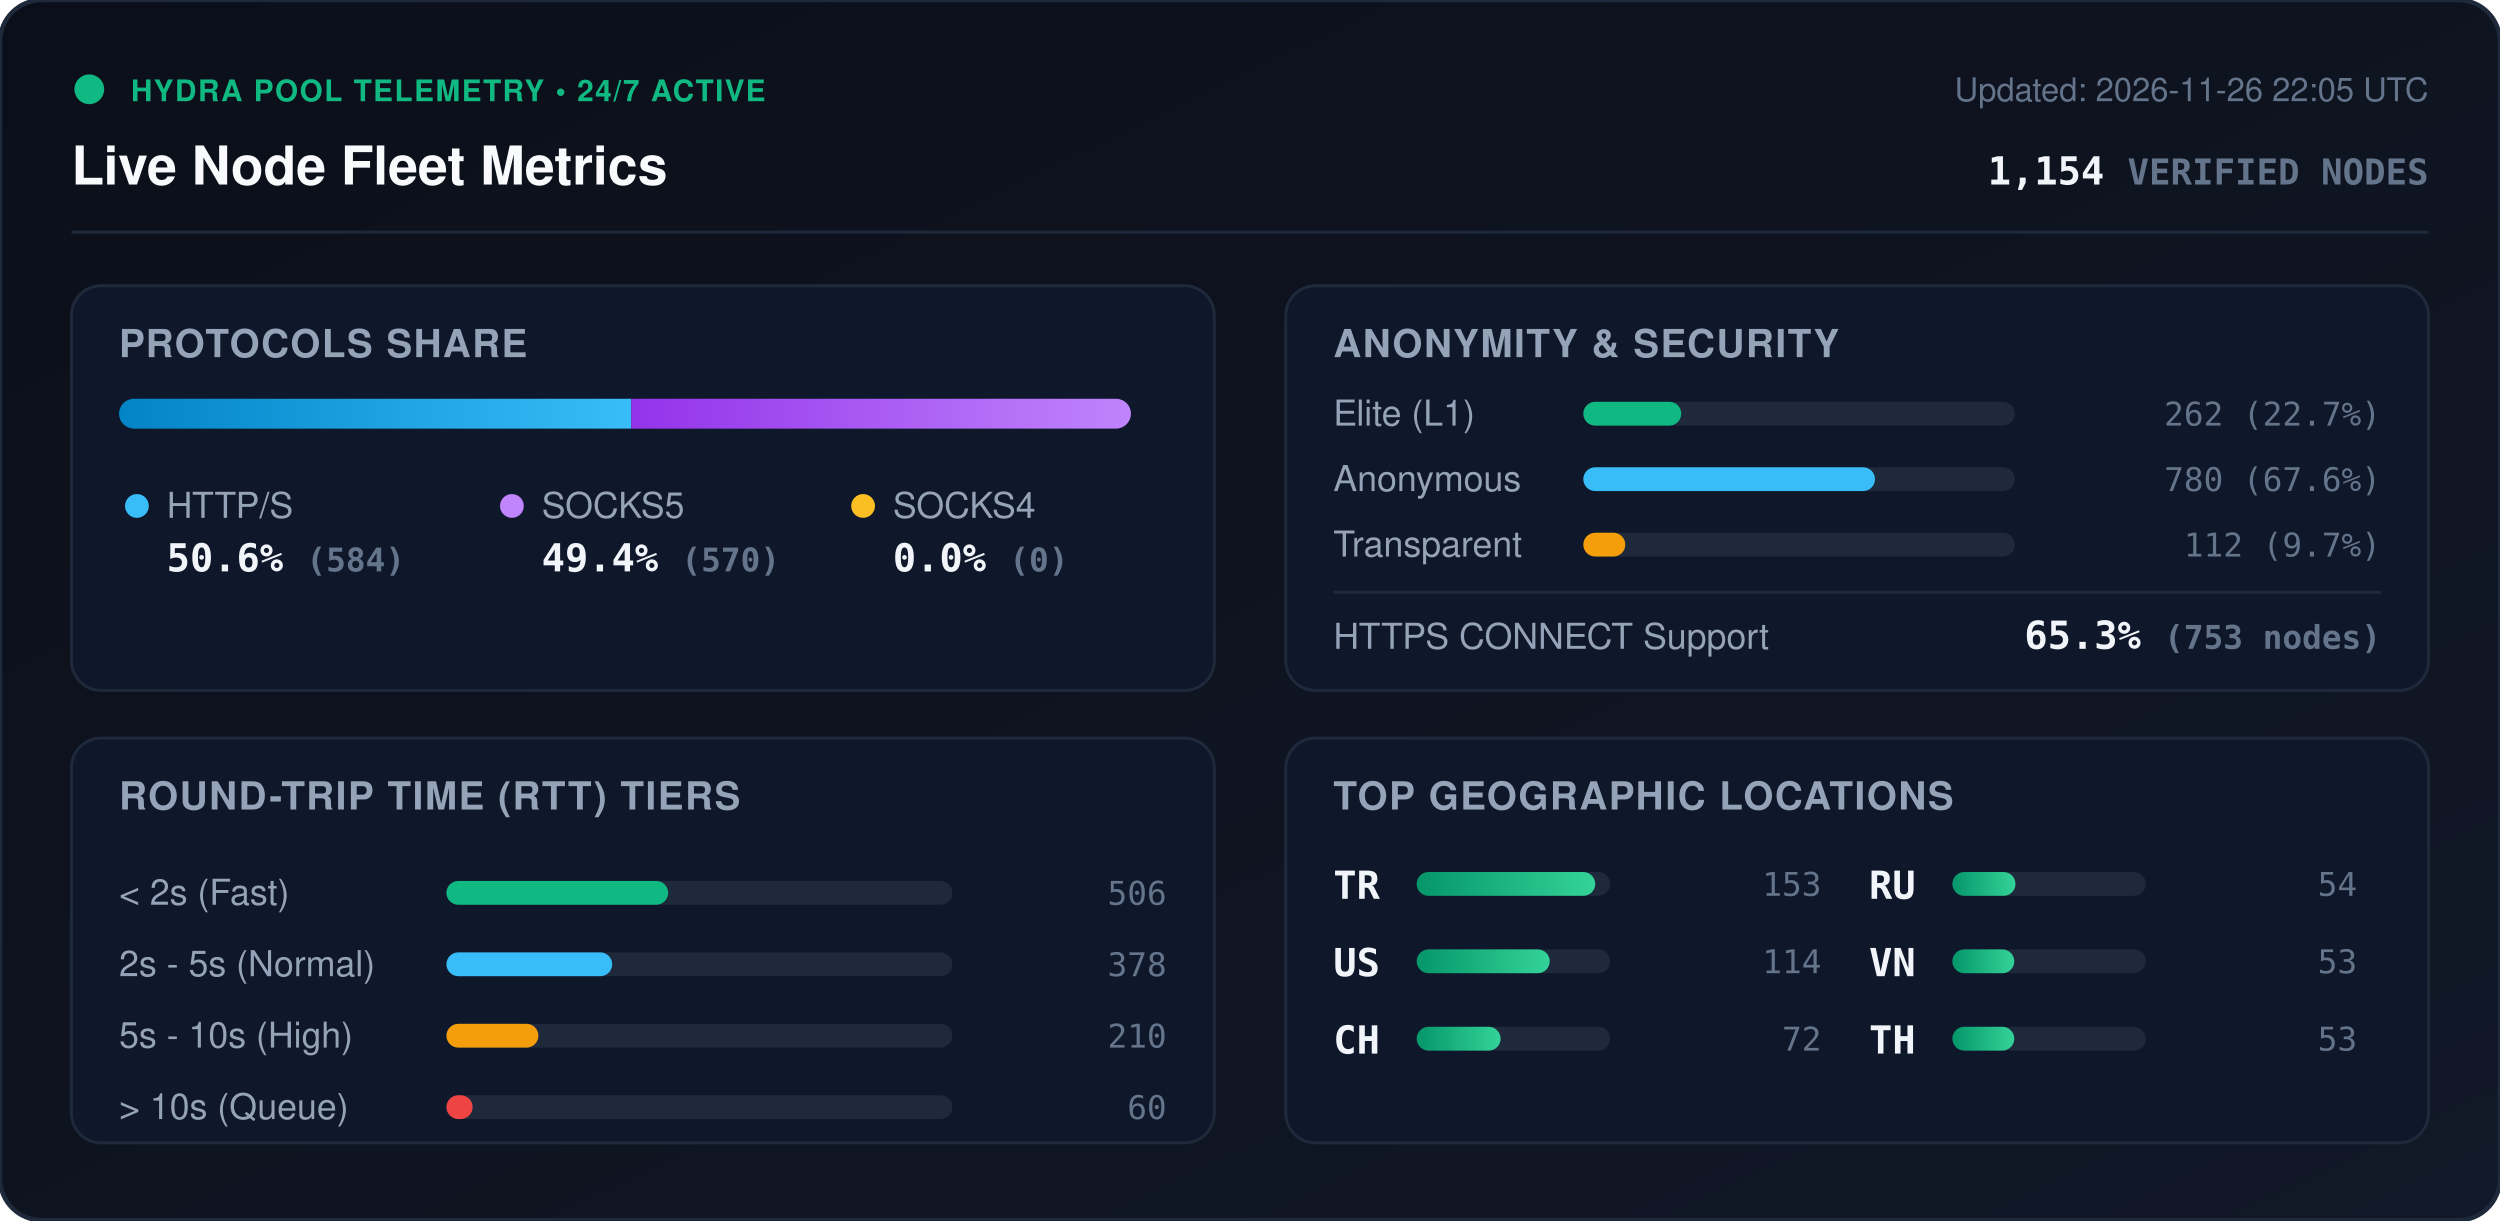
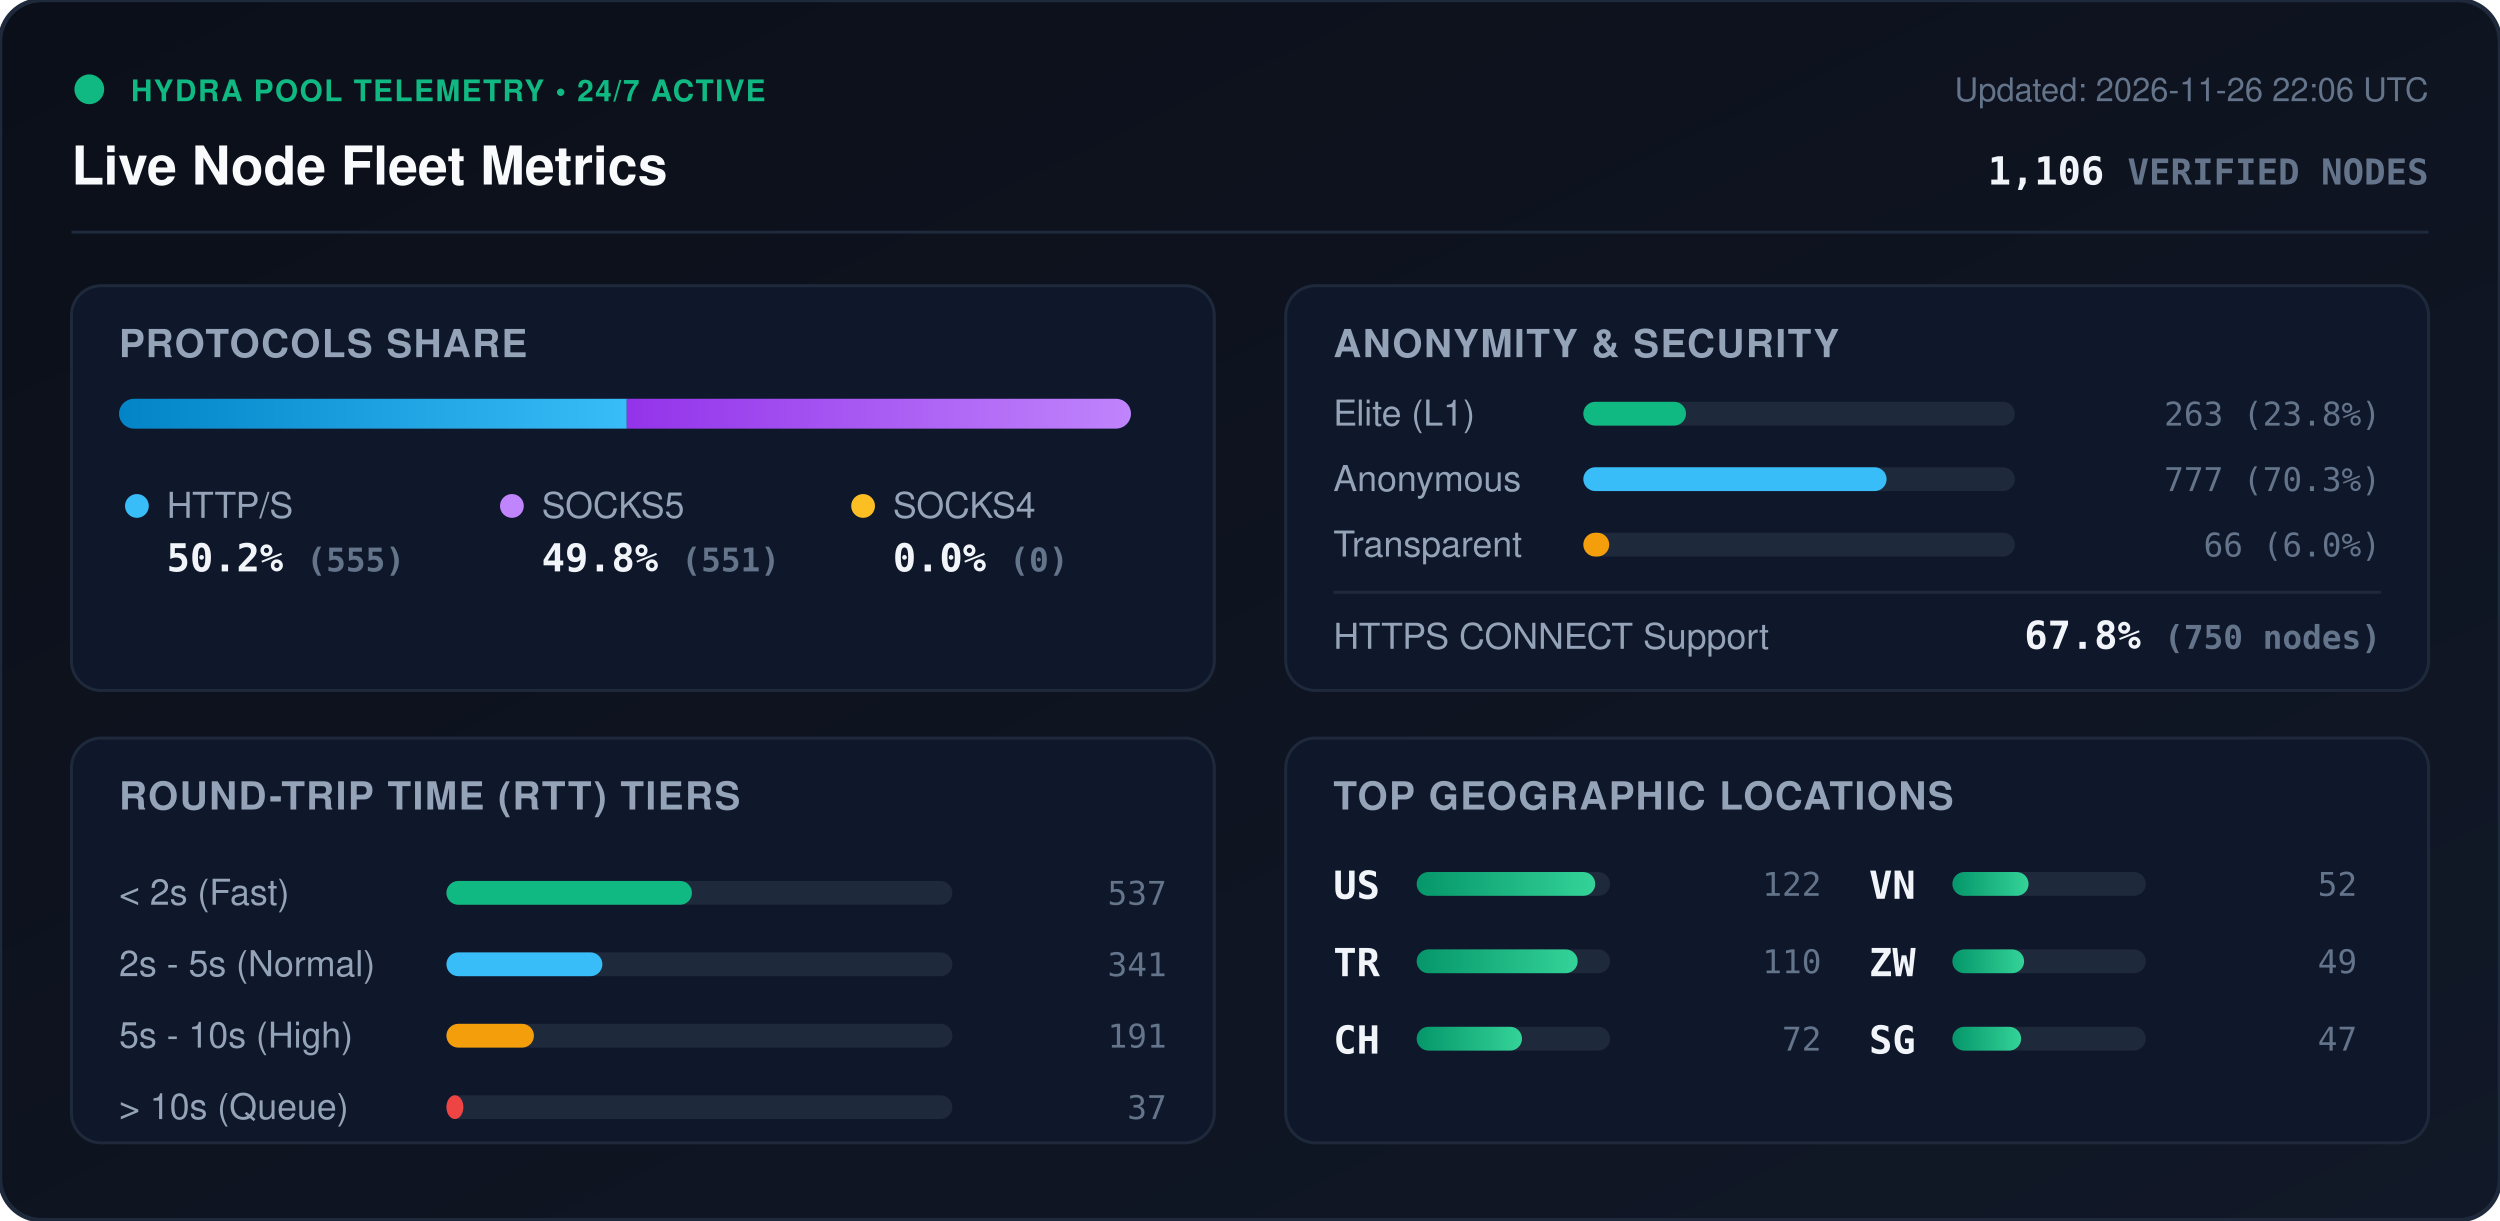
<svg xmlns="http://www.w3.org/2000/svg" viewBox="0 0 840 410" width="840" height="410" style="max-width: 100%; height: auto;">
  <defs>
    <linearGradient id="bg" x1="0%" y1="0%" x2="100%" y2="100%">
      <stop offset="0%" stop-color="#0b0f19" />
      <stop offset="100%" stop-color="#111827" />
    </linearGradient>
    <linearGradient id="bar-http" x1="0%" y1="0%" x2="100%" y2="0%">
      <stop offset="0%" stop-color="#0284c7" />
      <stop offset="100%" stop-color="#38bdf8" />
    </linearGradient>
    <linearGradient id="bar-socks5" x1="0%" y1="0%" x2="100%" y2="0%">
      <stop offset="0%" stop-color="#9333ea" />
      <stop offset="100%" stop-color="#c084fc" />
    </linearGradient>
    <linearGradient id="bar-socks4" x1="0%" y1="0%" x2="100%" y2="0%">
      <stop offset="0%" stop-color="#d97706" />
      <stop offset="100%" stop-color="#fbbf24" />
    </linearGradient>
    <linearGradient id="bar-green" x1="0%" y1="0%" x2="100%" y2="0%">
      <stop offset="0%" stop-color="#059669" />
      <stop offset="100%" stop-color="#34d399" />
    </linearGradient>
    <clipPath id="prog-track-clip">
      <rect width="340.0" height="10" rx="5" />
    </clipPath>
    <style>
      .title { font: 700 18px -apple-system, BlinkMacSystemFont, 'Segoe UI', Helvetica, Arial, sans-serif; fill: #f8fafc; }
      .sub { font: 500 11px -apple-system, BlinkMacSystemFont, 'Segoe UI', Helvetica, Arial, sans-serif; fill: #64748b; }
      .section-hdr { font: 600 13px -apple-system, BlinkMacSystemFont, 'Segoe UI', Helvetica, Arial, sans-serif; fill: #94a3b8; letter-spacing: 0.5px; }
      .metric-val { font: 700 13px -apple-system, BlinkMacSystemFont, 'Segoe UI', Helvetica, Arial, sans-serif; fill: #f1f5f9; }
      .metric-lbl { font: 500 12px -apple-system, BlinkMacSystemFont, 'Segoe UI', Helvetica, Arial, sans-serif; fill: #94a3b8; }
      .badge-txt { font: 700 10px -apple-system, BlinkMacSystemFont, 'Segoe UI', Helvetica, Arial, sans-serif; fill: #10b981; letter-spacing: 0.5px; }
      .mono { font-family: ui-monospace, SFMono-Regular, Menlo, Monaco, Consolas, monospace; }
      .pulse { animation: beacon 2s infinite ease-in-out; }
      @keyframes beacon { 0%, 100% { opacity: 1; } 50% { opacity: 0.35; } }
    </style>
  </defs>
  <rect width="840" height="410" rx="14" fill="url(#bg)" stroke="#1e293b" stroke-width="1.5" />
  <g transform="translate(24, 24)">
    <circle cx="6" cy="6" r="5" fill="#10b981" class="pulse" />
    <text x="20" y="10" class="badge-txt">HYDRA POOL TELEMETRY • 24/7 ACTIVE</text>
    <text x="0" y="38" class="title">Live Node Fleet Metrics</text>
-     <text x="792" y="10" text-anchor="end" class="sub">Updated: 2026-11-26 22:05 UTC</text>
-     <text x="792" y="38" text-anchor="end" class="metric-val mono" fill="#38bdf8">1,154 <tspan font-size="12" fill="#64748b">VERIFIED NODES</tspan>
+     <text x="792" y="10" text-anchor="end" class="sub">Updated: 2026-11-26 22:06 UTC</text>
+     <text x="792" y="38" text-anchor="end" class="metric-val mono" fill="#38bdf8">1,106 <tspan font-size="12" fill="#64748b">VERIFIED NODES</tspan>
    </text>
  </g>
  <line x1="24" y1="78" x2="816" y2="78" stroke="#1e293b" stroke-width="1" />
  <g transform="translate(24, 96)">
    <rect width="384" height="136" rx="10" fill="#0f172a" stroke="#1e293b" />
    <text x="16" y="24" class="section-hdr">PROTOCOLS SHARE</text>
    <g transform="translate(16, 38)">
      <rect width="340.0" height="10" rx="5" fill="#1e293b" />
      <g clip-path="url(#prog-track-clip)">
-         <rect x="0" width="172.1" height="10" fill="url(#bar-http)" />
-         <rect x="172.1" width="167.9" height="10" fill="url(#bar-socks5)" />
+         <rect x="0" width="170.6" height="10" fill="url(#bar-http)" />
+         <rect x="170.6" width="169.4" height="10" fill="url(#bar-socks5)" />
        <rect x="340.0" width="0.0" height="10" fill="url(#bar-socks4)" />
      </g>
    </g>
    <g transform="translate(16, 68)">
      <circle cx="6" cy="6" r="4" fill="#38bdf8" />
      <text x="16" y="10" class="metric-lbl">HTTP/S</text>
-       <text x="16" y="28" class="metric-val mono">50.6% <tspan font-size="11" fill="#64748b">(584)</tspan>
+       <text x="16" y="28" class="metric-val mono">50.2% <tspan font-size="11" fill="#64748b">(555)</tspan>
      </text>
      <circle cx="132" cy="6" r="4" fill="#c084fc" />
      <text x="142" y="10" class="metric-lbl">SOCKS5</text>
-       <text x="142" y="28" class="metric-val mono">49.4% <tspan font-size="11" fill="#64748b">(570)</tspan>
+       <text x="142" y="28" class="metric-val mono">49.8% <tspan font-size="11" fill="#64748b">(551)</tspan>
      </text>
      <circle cx="250" cy="6" r="4" fill="#fbbf24" />
      <text x="260" y="10" class="metric-lbl">SOCKS4</text>
      <text x="260" y="28" class="metric-val mono">0.0% <tspan font-size="11" fill="#64748b">(0)</tspan>
      </text>
    </g>
  </g>
  <g transform="translate(432, 96)">
    <rect width="384" height="136" rx="10" fill="#0f172a" stroke="#1e293b" />
    <text x="16" y="24" class="section-hdr">ANONYMITY &amp; SECURITY</text>
    <text x="16" y="47" class="metric-lbl">Elite (L1)</text>
    <rect x="100" y="39" width="145.0" height="8" rx="4" fill="#1e293b" />
-     <rect x="100" y="39" width="32.9" height="8" rx="4" fill="#10b981" />
-     <text x="368" y="47" text-anchor="end" class="mono sub" fill="#e2e8f0">262 (22.7%)</text>
+     <rect x="100" y="39" width="34.5" height="8" rx="4" fill="#10b981" />
+     <text x="368" y="47" text-anchor="end" class="mono sub" fill="#e2e8f0">263 (23.8%)</text>
    <text x="16" y="69" class="metric-lbl">Anonymous</text>
    <rect x="100" y="61" width="145.0" height="8" rx="4" fill="#1e293b" />
-     <rect x="100" y="61" width="98.0" height="8" rx="4" fill="#38bdf8" />
-     <text x="368" y="69" text-anchor="end" class="mono sub" fill="#e2e8f0">780 (67.6%)</text>
+     <rect x="100" y="61" width="101.9" height="8" rx="4" fill="#38bdf8" />
+     <text x="368" y="69" text-anchor="end" class="mono sub" fill="#e2e8f0">777 (70.3%)</text>
    <text x="16" y="91" class="metric-lbl">Transparent</text>
    <rect x="100" y="83" width="145.0" height="8" rx="4" fill="#1e293b" />
-     <rect x="100" y="83" width="14.1" height="8" rx="4" fill="#f59e0b" />
-     <text x="368" y="91" text-anchor="end" class="mono sub" fill="#e2e8f0">112 (9.7%)</text>
+     <rect x="100" y="83" width="8.7" height="8" rx="4" fill="#f59e0b" />
+     <text x="368" y="91" text-anchor="end" class="mono sub" fill="#e2e8f0">66 (6.0%)</text>
    <line x1="16" y1="103" x2="368" y2="103" stroke="#1e293b" stroke-width="1" />
    <text x="16" y="122" class="metric-lbl">HTTPS CONNECT Support</text>
-     <text x="368" y="122" text-anchor="end" class="metric-val mono" fill="#34d399">65.3% <tspan font-size="11" fill="#64748b">(753 nodes)</tspan>
+     <text x="368" y="122" text-anchor="end" class="metric-val mono" fill="#34d399">67.8% <tspan font-size="11" fill="#64748b">(750 nodes)</tspan>
    </text>
  </g>
  <g transform="translate(24, 248)">
    <rect width="384" height="136" rx="10" fill="#0f172a" stroke="#1e293b" />
    <text x="16" y="24" class="section-hdr">ROUND-TRIP TIME (RTT) TIERS</text>
    <g transform="translate(16, 42)">
      <text x="0" y="14" class="metric-lbl">&lt; 2s (Fast)</text>
      <rect x="110" y="6" width="170" height="8" rx="4" fill="#1e293b" />
-       <rect x="110" y="6" width="74.5" height="8" rx="4" fill="#10b981" />
-       <text x="352" y="14" text-anchor="end" class="mono sub">506</text>
+       <rect x="110" y="6" width="82.5" height="8" rx="4" fill="#10b981" />
+       <text x="352" y="14" text-anchor="end" class="mono sub">537</text>
      <text x="0" y="38" class="metric-lbl">2s - 5s (Normal)</text>
      <rect x="110" y="30" width="170" height="8" rx="4" fill="#1e293b" />
-       <rect x="110" y="30" width="55.7" height="8" rx="4" fill="#38bdf8" />
-       <text x="352" y="38" text-anchor="end" class="mono sub">378</text>
+       <rect x="110" y="30" width="52.4" height="8" rx="4" fill="#38bdf8" />
+       <text x="352" y="38" text-anchor="end" class="mono sub">341</text>
      <text x="0" y="62" class="metric-lbl">5s - 10s (High)</text>
      <rect x="110" y="54" width="170" height="8" rx="4" fill="#1e293b" />
-       <rect x="110" y="54" width="30.9" height="8" rx="4" fill="#f59e0b" />
-       <text x="352" y="62" text-anchor="end" class="mono sub">210</text>
+       <rect x="110" y="54" width="29.4" height="8" rx="4" fill="#f59e0b" />
+       <text x="352" y="62" text-anchor="end" class="mono sub">191</text>
      <text x="0" y="86" class="metric-lbl">&gt; 10s (Queue)</text>
      <rect x="110" y="78" width="170" height="8" rx="4" fill="#1e293b" />
-       <rect x="110" y="78" width="8.8" height="8" rx="4" fill="#ef4444" />
-       <text x="352" y="86" text-anchor="end" class="mono sub">60</text>
+       <rect x="110" y="78" width="5.7" height="8" rx="4" fill="#ef4444" />
+       <text x="352" y="86" text-anchor="end" class="mono sub">37</text>
    </g>
  </g>
  <g transform="translate(432, 248)">
    <rect width="384" height="136" rx="10" fill="#0f172a" stroke="#1e293b" />
    <text x="16" y="24" class="section-hdr">TOP GEOGRAPHIC LOCATIONS</text>
    <g transform="translate(16, 42)">
      <g transform="translate(0, 0)">
+         <text x="0" y="12" class="mono metric-val" font-size="12">US</text>
+         <rect x="28" y="3" width="65" height="8" rx="4" fill="#1e293b" />
+         <rect x="28" y="3" width="60.0" height="8" rx="4" fill="url(#bar-green)" />
+         <text x="164" y="11" text-anchor="end" class="mono sub">122</text>
+       </g>
+       <g transform="translate(0, 26)">
        <text x="0" y="12" class="mono metric-val" font-size="12">TR</text>
        <rect x="28" y="3" width="65" height="8" rx="4" fill="#1e293b" />
-         <rect x="28" y="3" width="60.0" height="8" rx="4" fill="url(#bar-green)" />
-         <text x="164" y="11" text-anchor="end" class="mono sub">153</text>
-       </g>
-       <g transform="translate(0, 26)">
-         <text x="0" y="12" class="mono metric-val" font-size="12">US</text>
-         <rect x="28" y="3" width="65" height="8" rx="4" fill="#1e293b" />
-         <rect x="28" y="3" width="44.7" height="8" rx="4" fill="url(#bar-green)" />
-         <text x="164" y="11" text-anchor="end" class="mono sub">114</text>
+         <rect x="28" y="3" width="54.1" height="8" rx="4" fill="url(#bar-green)" />
+         <text x="164" y="11" text-anchor="end" class="mono sub">110</text>
      </g>
      <g transform="translate(0, 52)">
        <text x="0" y="12" class="mono metric-val" font-size="12">CH</text>
        <rect x="28" y="3" width="65" height="8" rx="4" fill="#1e293b" />
-         <rect x="28" y="3" width="28.2" height="8" rx="4" fill="url(#bar-green)" />
+         <rect x="28" y="3" width="35.4" height="8" rx="4" fill="url(#bar-green)" />
        <text x="164" y="11" text-anchor="end" class="mono sub">72</text>
      </g>
      <g transform="translate(180, 0)">
-         <text x="0" y="12" class="mono metric-val" font-size="12">RU</text>
+         <text x="0" y="12" class="mono metric-val" font-size="12">VN</text>
        <rect x="28" y="3" width="65" height="8" rx="4" fill="#1e293b" />
-         <rect x="28" y="3" width="21.2" height="8" rx="4" fill="url(#bar-green)" />
-         <text x="164" y="11" text-anchor="end" class="mono sub">54</text>
+         <rect x="28" y="3" width="25.6" height="8" rx="4" fill="url(#bar-green)" />
+         <text x="164" y="11" text-anchor="end" class="mono sub">52</text>
      </g>
      <g transform="translate(180, 26)">
-         <text x="0" y="12" class="mono metric-val" font-size="12">VN</text>
+         <text x="0" y="12" class="mono metric-val" font-size="12">ZW</text>
        <rect x="28" y="3" width="65" height="8" rx="4" fill="#1e293b" />
-         <rect x="28" y="3" width="20.8" height="8" rx="4" fill="url(#bar-green)" />
-         <text x="164" y="11" text-anchor="end" class="mono sub">53</text>
+         <rect x="28" y="3" width="24.1" height="8" rx="4" fill="url(#bar-green)" />
+         <text x="164" y="11" text-anchor="end" class="mono sub">49</text>
      </g>
      <g transform="translate(180, 52)">
-         <text x="0" y="12" class="mono metric-val" font-size="12">TH</text>
+         <text x="0" y="12" class="mono metric-val" font-size="12">SG</text>
        <rect x="28" y="3" width="65" height="8" rx="4" fill="#1e293b" />
-         <rect x="28" y="3" width="20.8" height="8" rx="4" fill="url(#bar-green)" />
-         <text x="164" y="11" text-anchor="end" class="mono sub">53</text>
+         <rect x="28" y="3" width="23.1" height="8" rx="4" fill="url(#bar-green)" />
+         <text x="164" y="11" text-anchor="end" class="mono sub">47</text>
      </g>
    </g>
  </g>
</svg>
